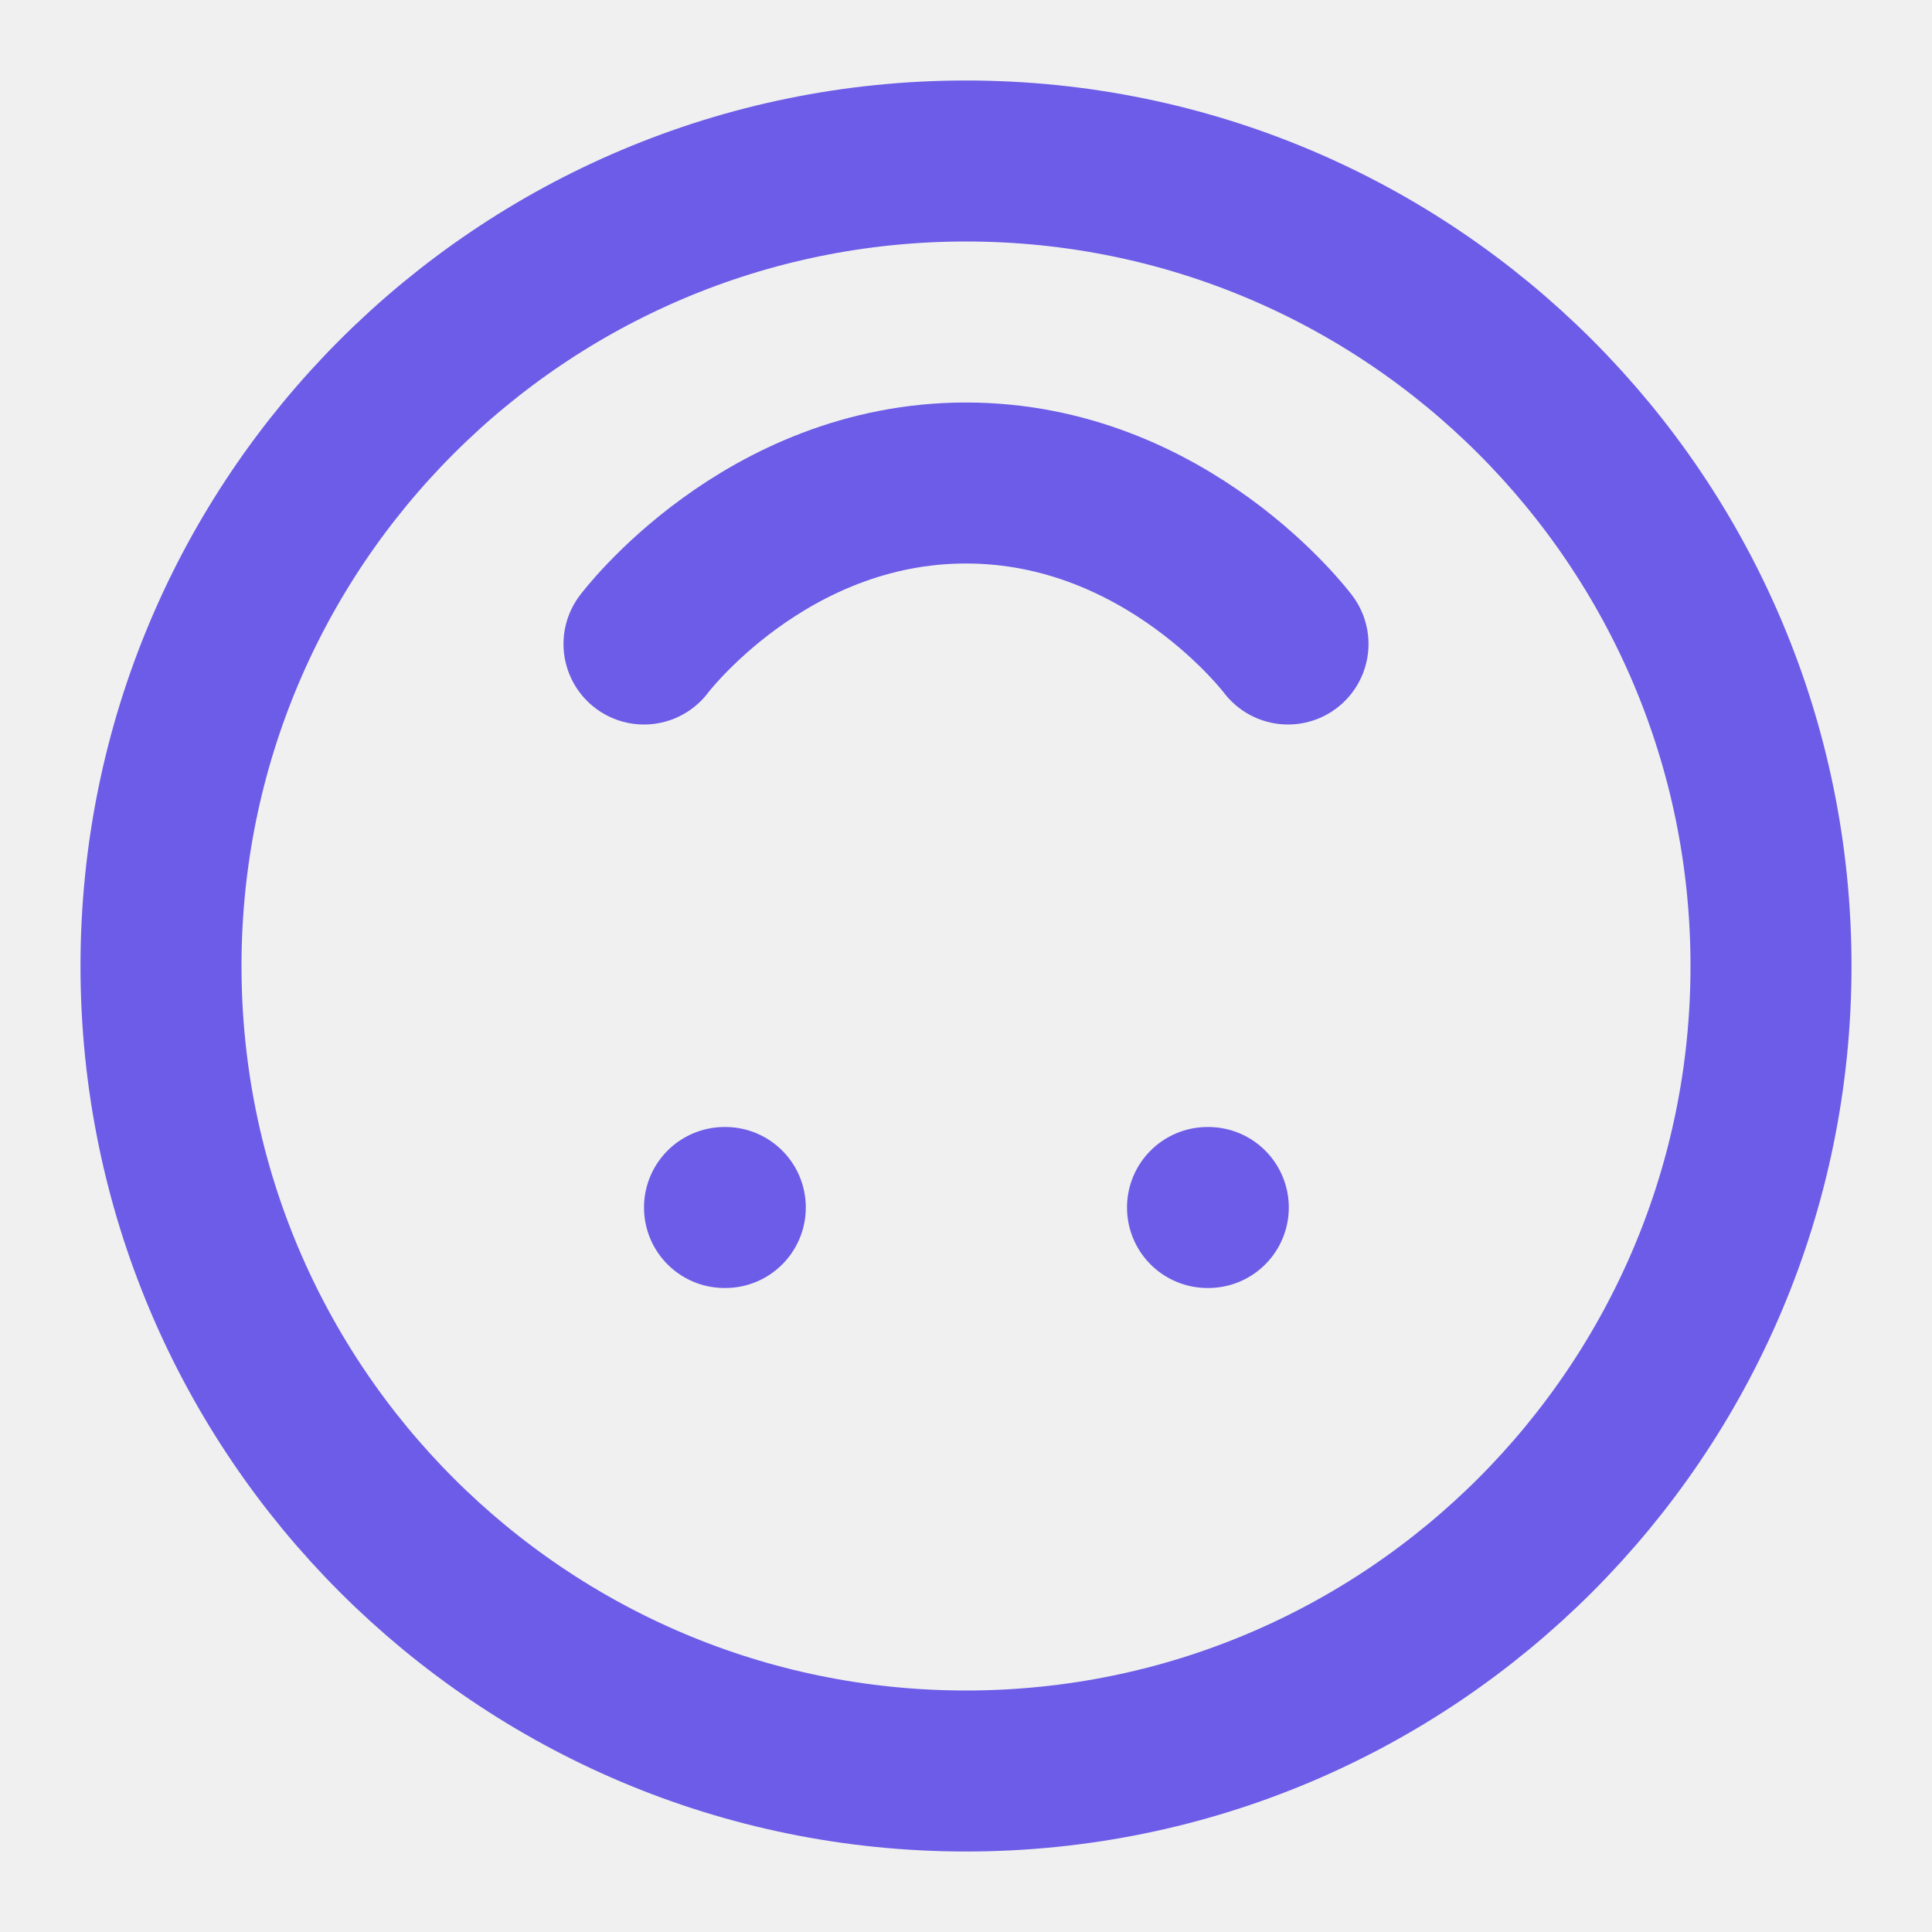
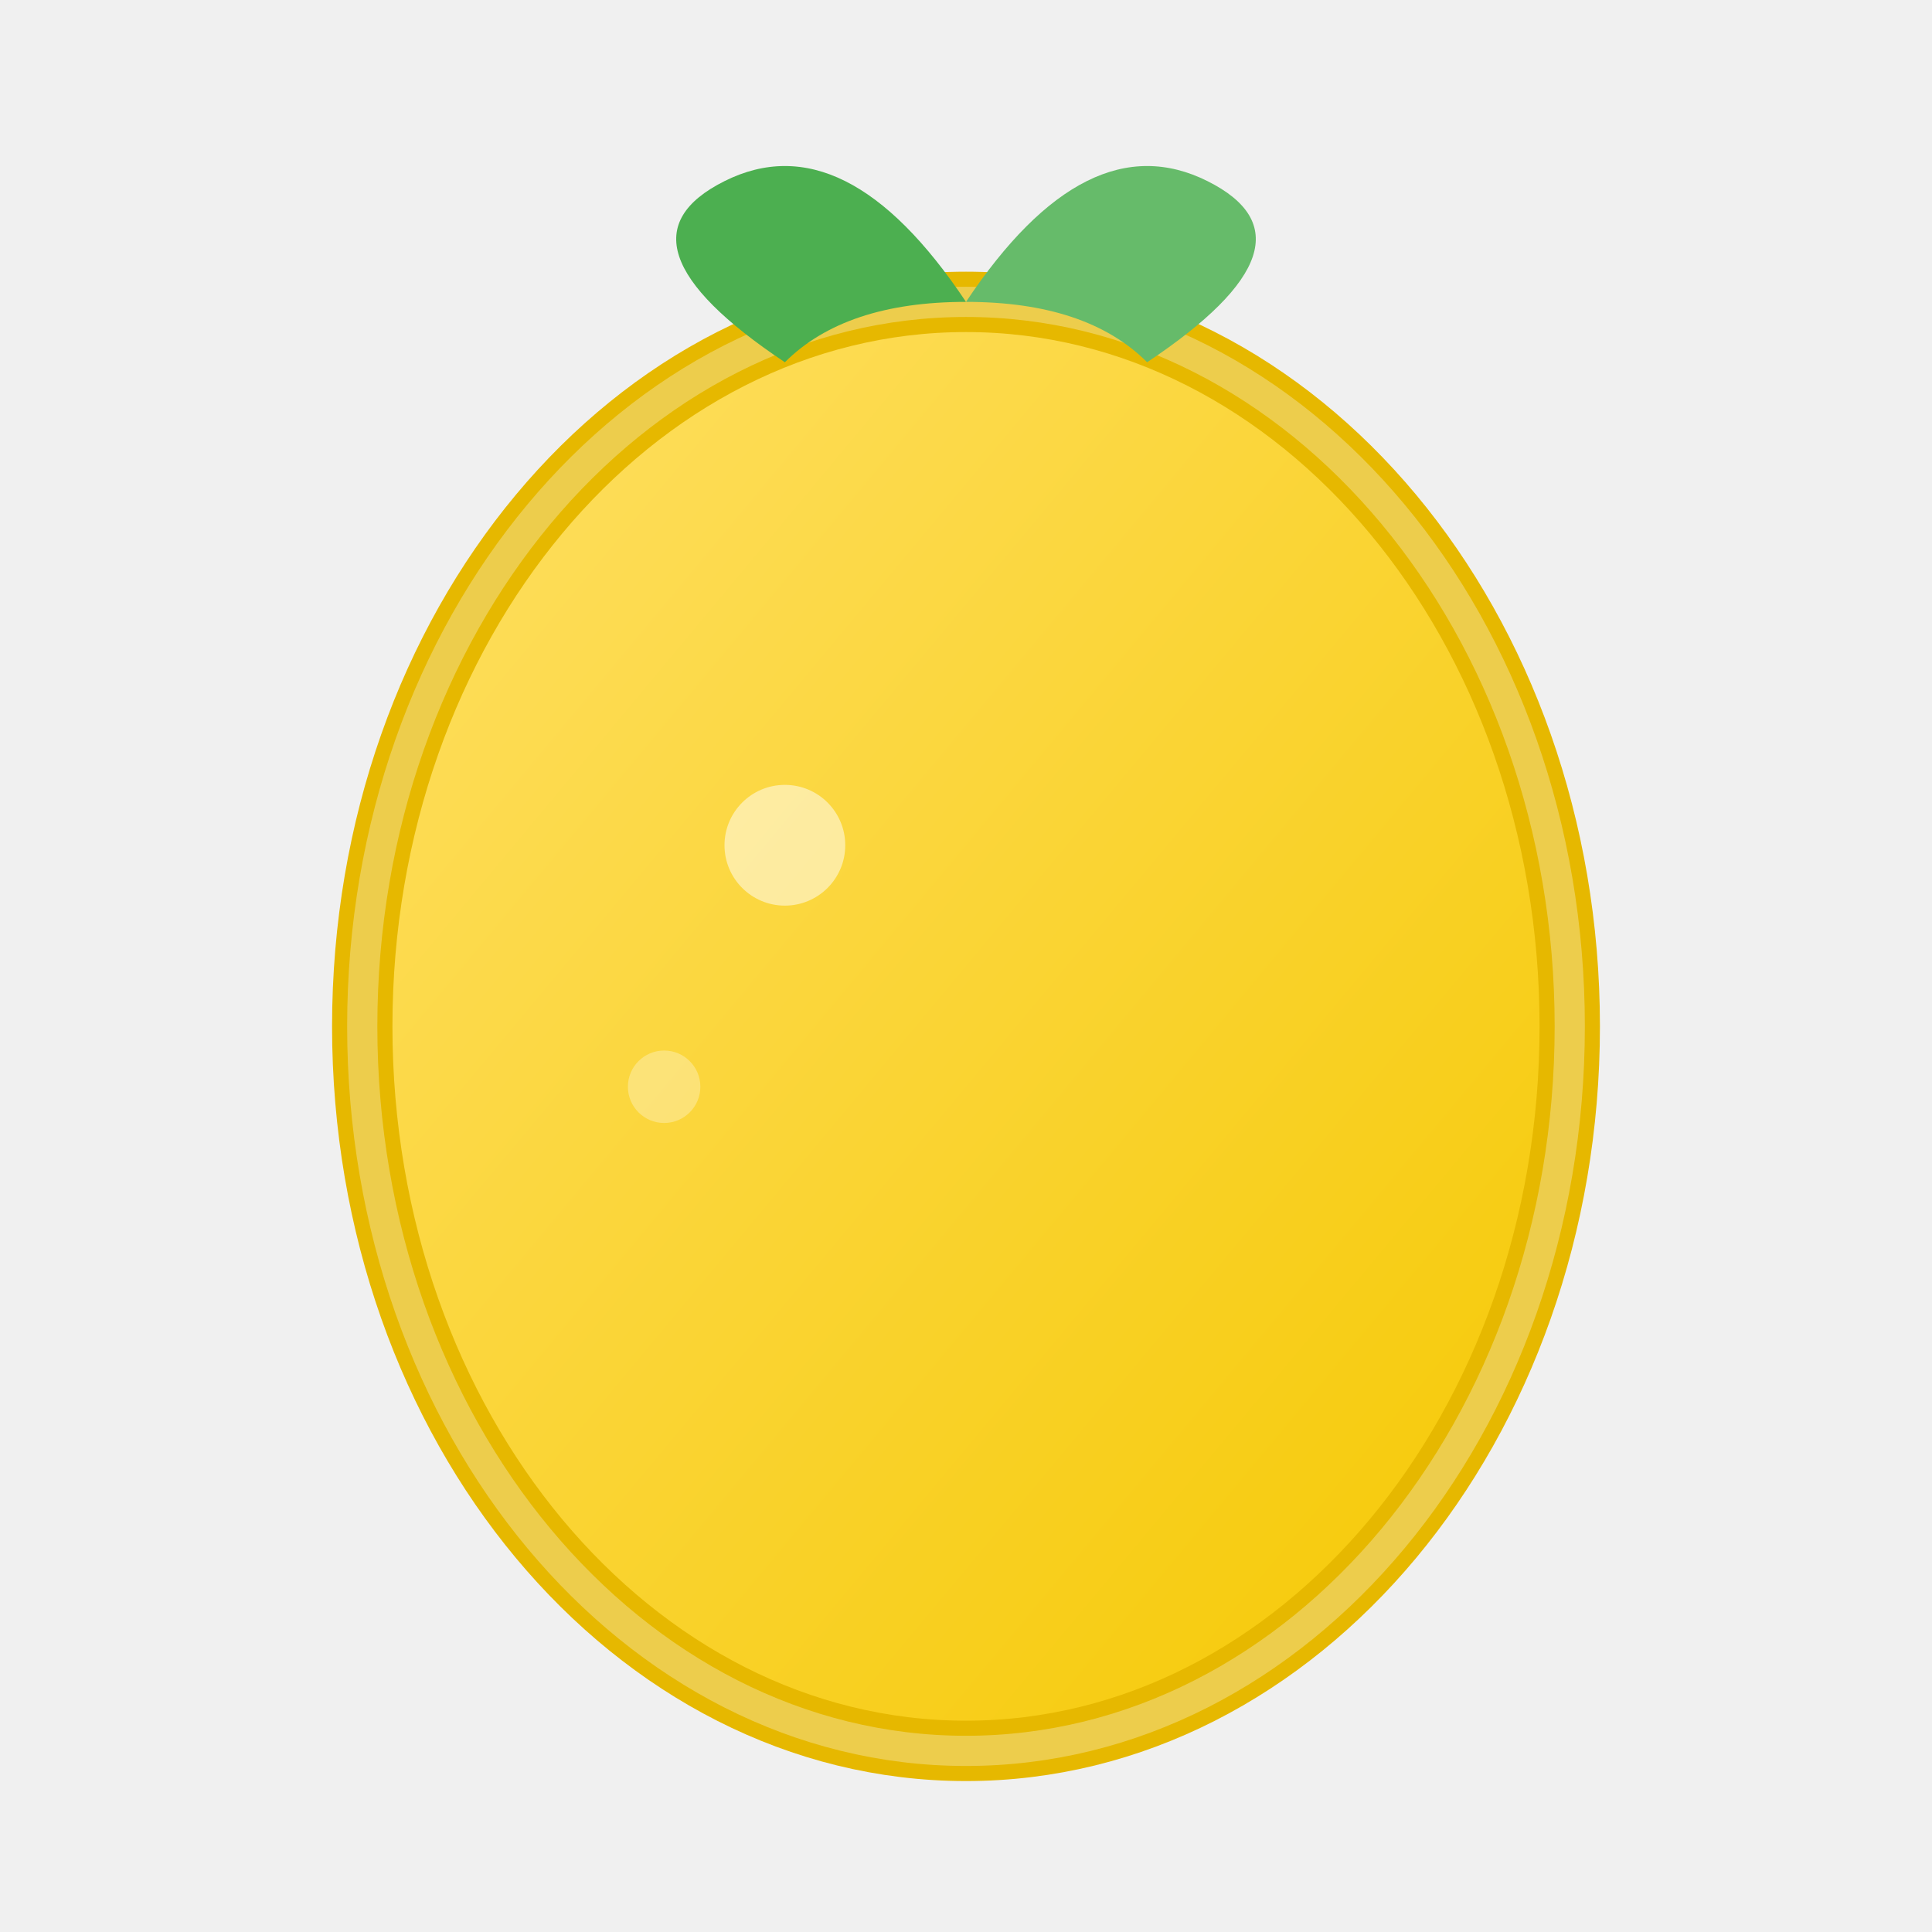
- <svg xmlns="http://www.w3.org/2000/svg" width="32" height="32" viewBox="0 0 24 24" fill="none" stroke="#6c5ce7" stroke-width="2" stroke-linecap="round" stroke-linejoin="round">
-   <circle cx="12" cy="12" r="10" />
-   <path d="M16 8s-1.5-2-4-2-4 2-4 2" />
-   <line x1="9" y1="15" x2="9.01" y2="15" />
-   <line x1="15" y1="15" x2="15.01" y2="15" />
+ <svg xmlns="http://www.w3.org/2000/svg" width="32" height="32" viewBox="0 0 32 32">
+   <defs>
+     <linearGradient id="lg" x1="0" y1="0" x2="1" y2="1">
+       <stop offset="0%" stop-color="#FFE066" />
+       <stop offset="100%" stop-color="#F5C800" />
+     </linearGradient>
+   </defs>
+   <ellipse cx="16" cy="17" rx="10" ry="12" fill="url(#lg)" stroke="#E6B800" stroke-width="1" />
+   <ellipse cx="16" cy="17" rx="10" ry="12" fill="none" stroke="#fff" stroke-width="0.5" opacity="0.3" />
+   <path d="M16 5 Q14 2 12 3 Q10 4 13 6 Q14 5 16 5Z" fill="#4CAF50" />
+   <path d="M16 5 Q18 2 20 3 Q22 4 19 6 Q18 5 16 5Z" fill="#66BB6A" />
+   <circle cx="13" cy="14" r="1" fill="#fff" opacity="0.5" />
+   <circle cx="11" cy="18" r="0.6" fill="#fff" opacity="0.3" />
</svg>
